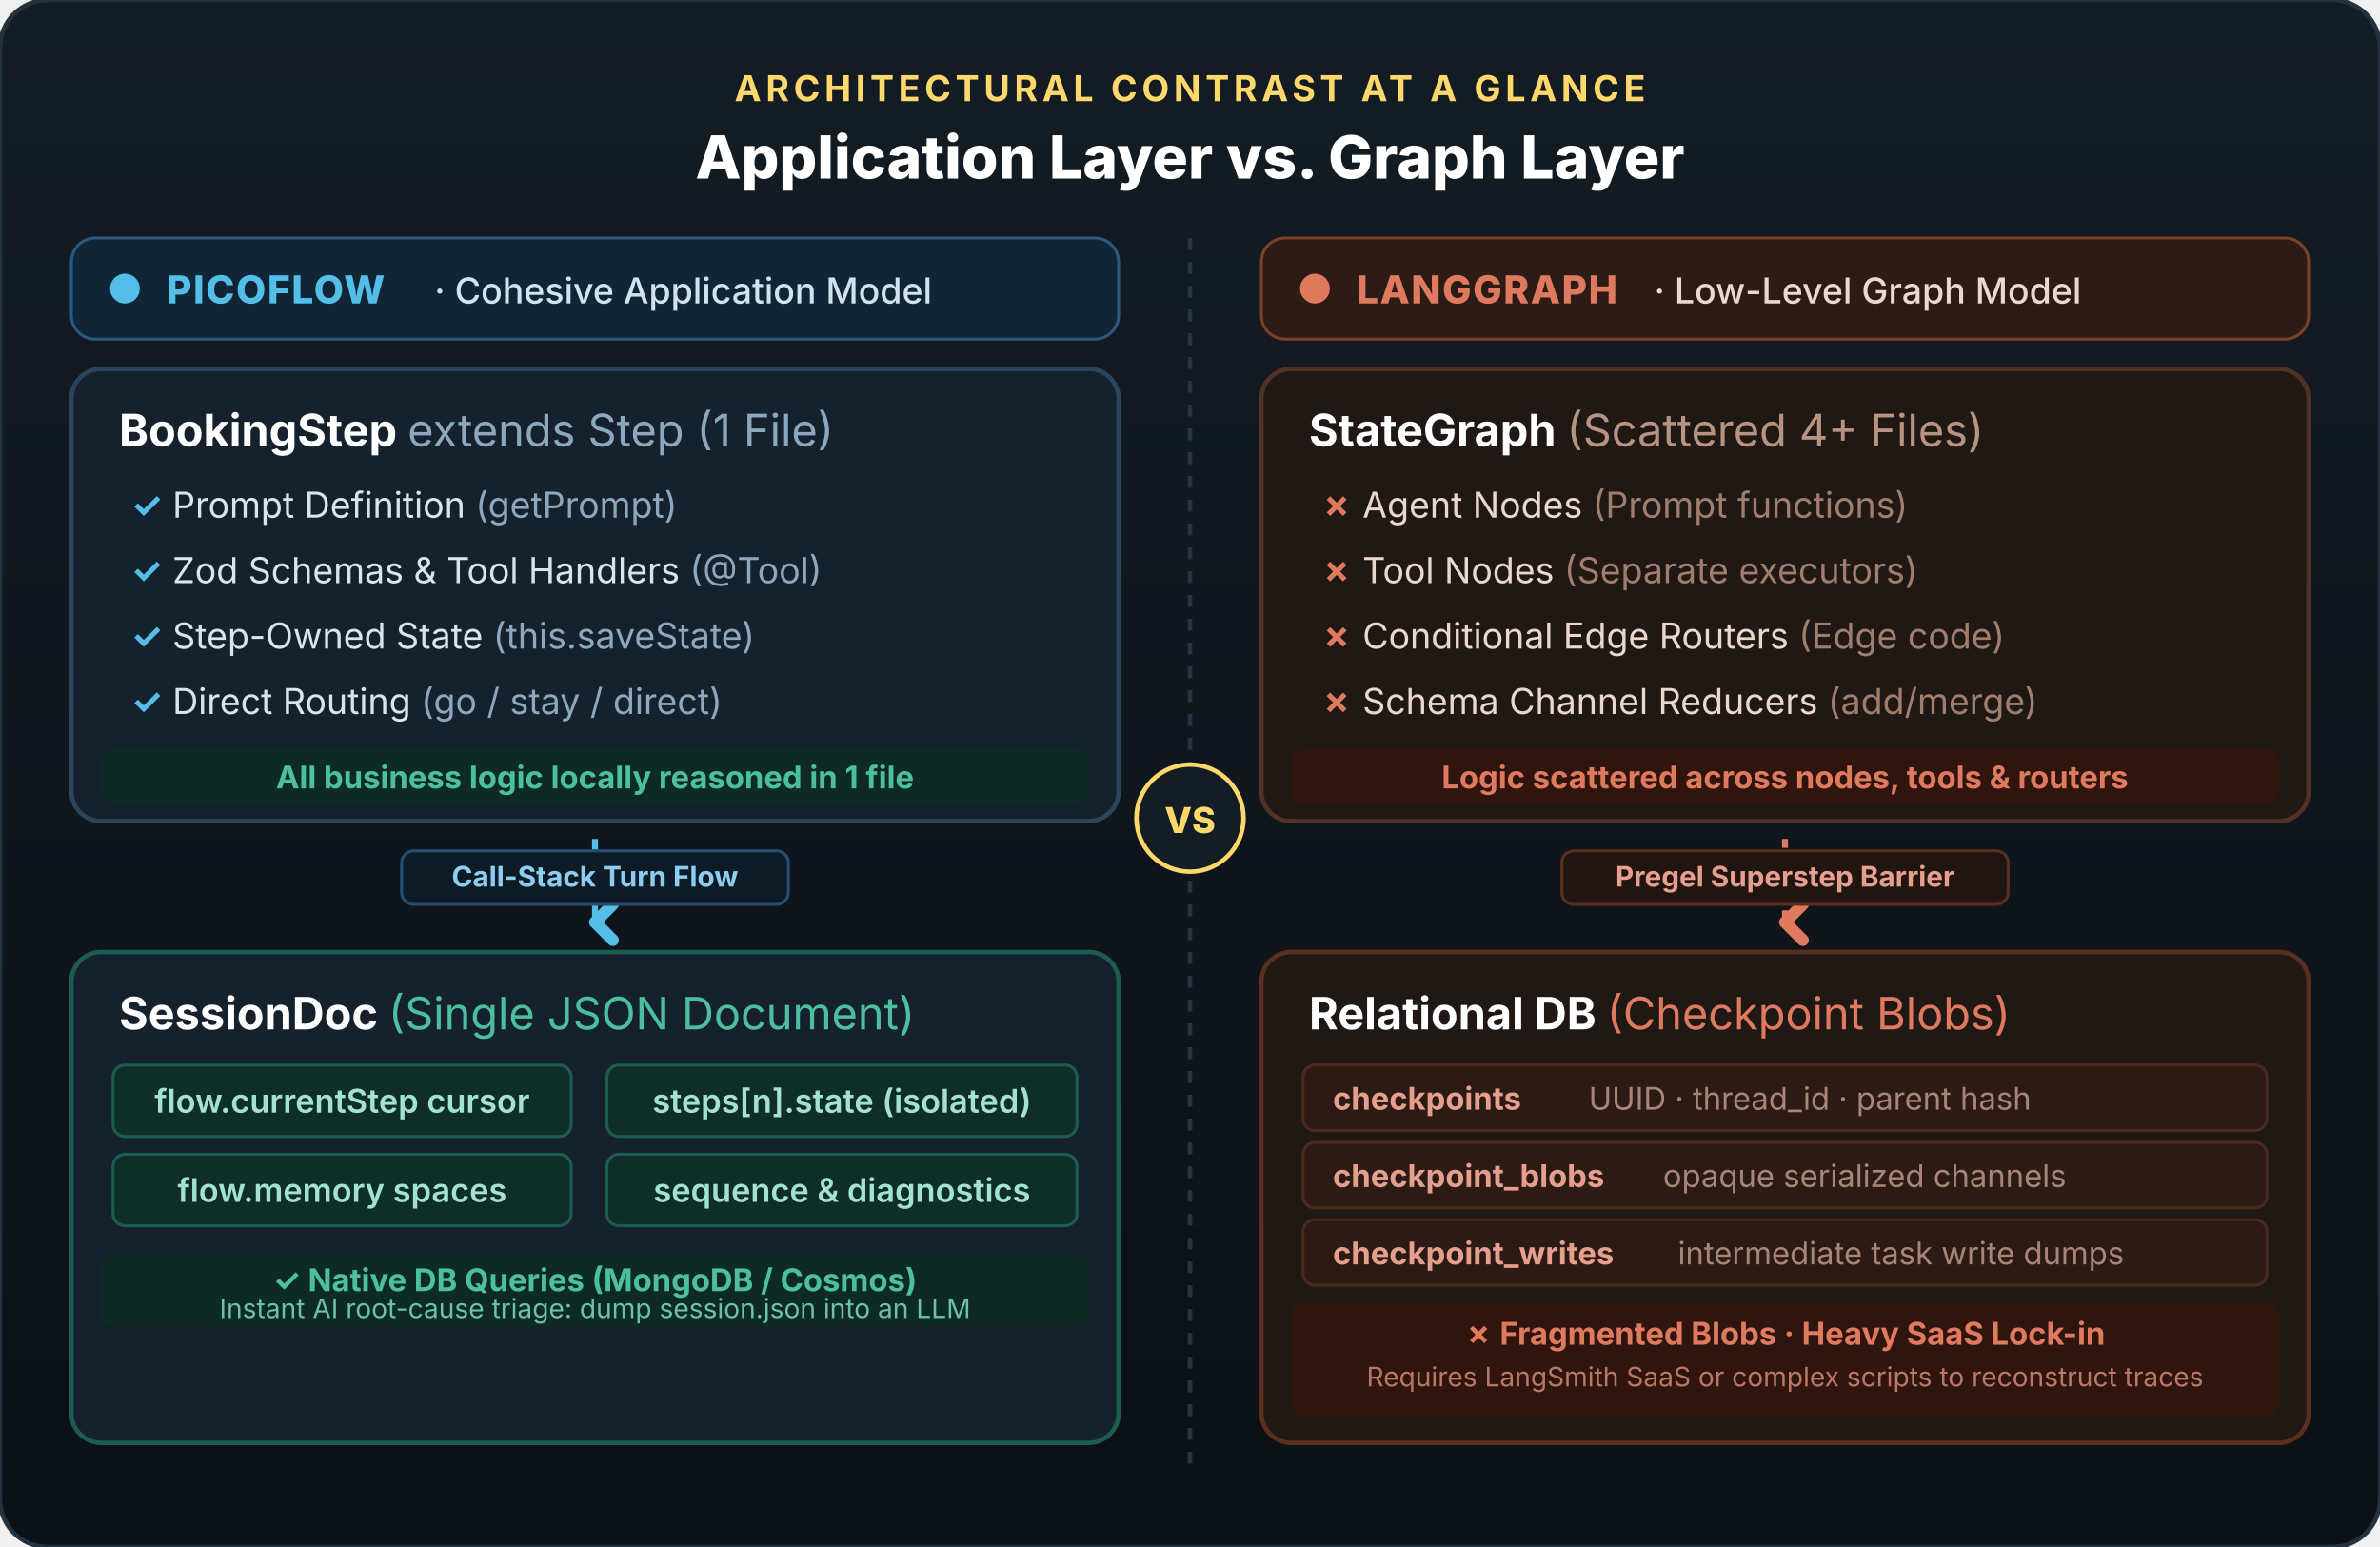
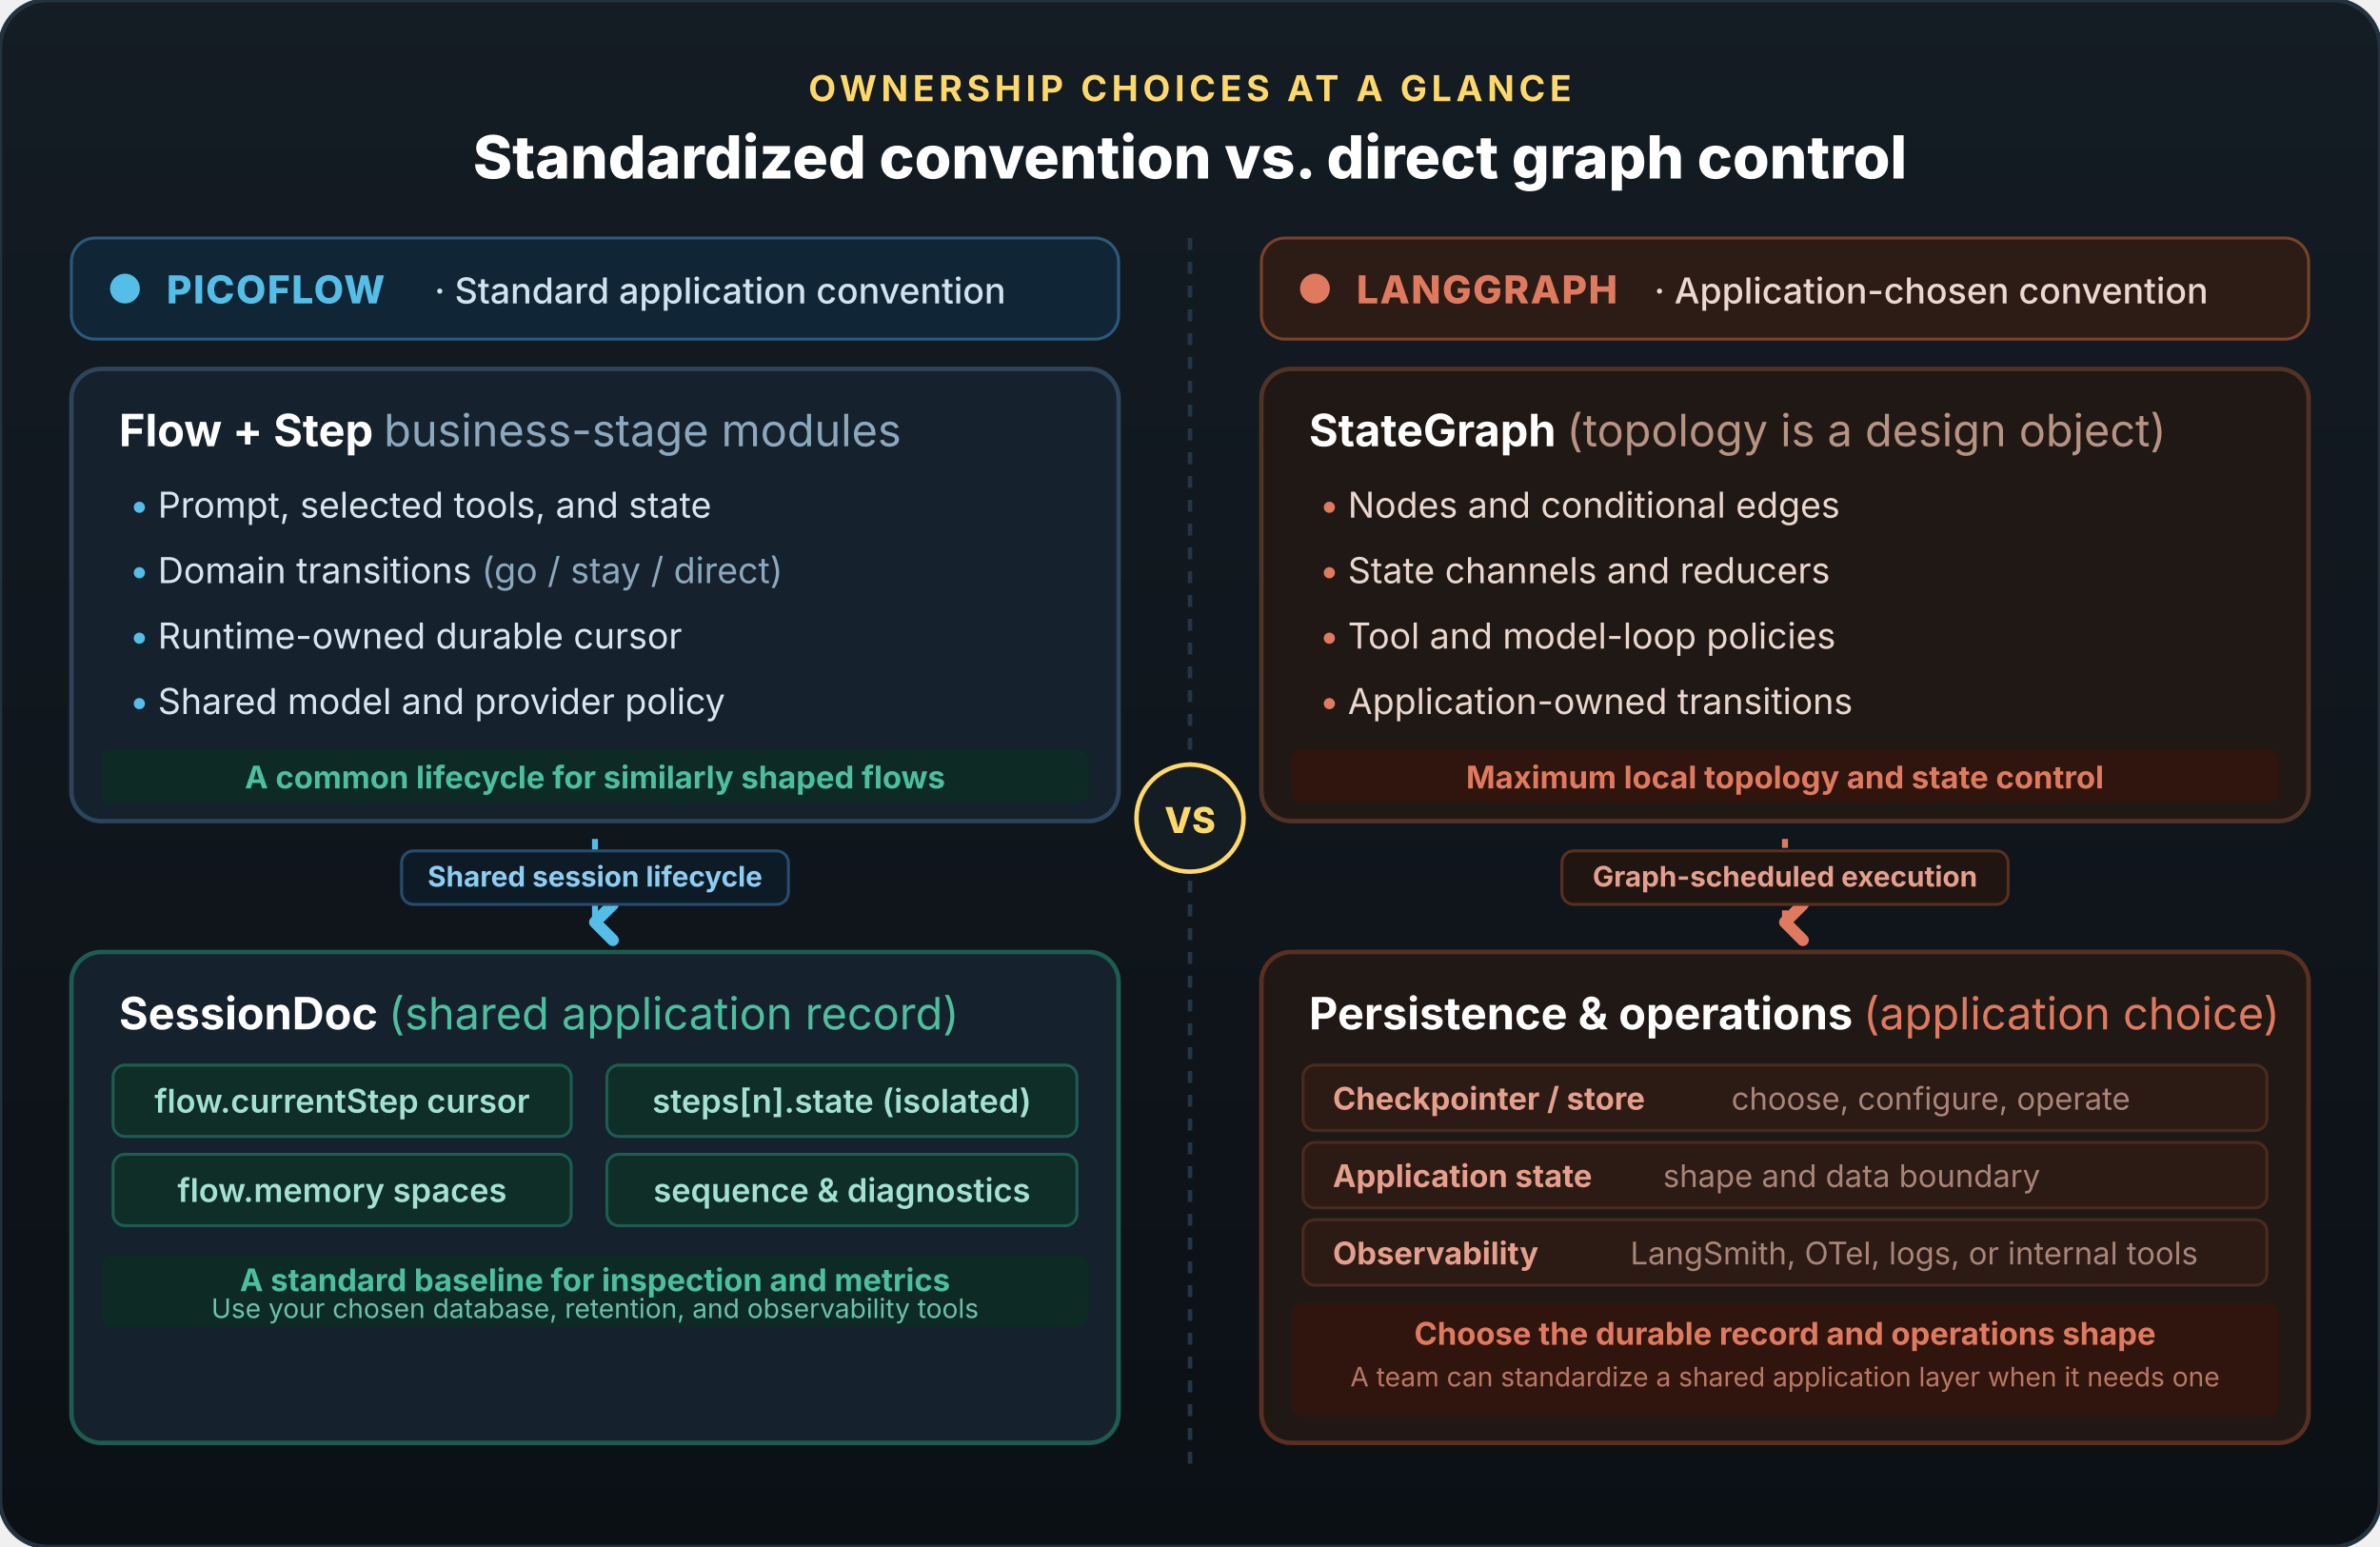
<svg xmlns="http://www.w3.org/2000/svg" viewBox="0 0 800 520" width="100%" height="auto" role="img" aria-labelledby="title desc">
  <defs>
    <linearGradient id="canvas-bg" x1="0" y1="0" x2="0" y2="1">
      <stop offset="0%" stop-color="#141c24" />
      <stop offset="100%" stop-color="#0b1015" />
    </linearGradient>
    <marker id="arrow-down-blue" markerWidth="8" markerHeight="8" refX="4" refY="4" orient="auto">
      <path d="M1 1 L4 4 L7 1" fill="none" stroke="#54bee8" stroke-width="2" stroke-linecap="round" stroke-linejoin="round" />
    </marker>
    <marker id="arrow-down-orange" markerWidth="8" markerHeight="8" refX="4" refY="4" orient="auto">
      <path d="M1 1 L4 4 L7 1" fill="none" stroke="#e07a5f" stroke-width="2" stroke-linecap="round" stroke-linejoin="round" />
    </marker>
  </defs>
  <rect width="800" height="520" rx="16" fill="url(#canvas-bg)" stroke="#233240" stroke-width="1.5" />
-   <text x="400" y="34" fill="#ffd86c" font-family="-apple-system,BlinkMacSystemFont,Inter,Segoe UI,Roboto,sans-serif" font-size="12" font-weight="700" letter-spacing="1.5" text-anchor="middle">ARCHITECTURAL CONTRAST AT A GLANCE</text>
-   <text x="400" y="60" fill="#ffffff" font-family="-apple-system,BlinkMacSystemFont,Inter,Segoe UI,Roboto,sans-serif" font-size="20" font-weight="800" text-anchor="middle">Application Layer vs. Graph Layer</text>
+   <text x="400" y="34" fill="#ffd86c" font-family="-apple-system,BlinkMacSystemFont,Inter,Segoe UI,Roboto,sans-serif" font-size="12" font-weight="700" letter-spacing="1.5" text-anchor="middle">OWNERSHIP CHOICES AT A GLANCE</text>
+   <text x="400" y="60" fill="#ffffff" font-family="-apple-system,BlinkMacSystemFont,Inter,Segoe UI,Roboto,sans-serif" font-size="20" font-weight="800" text-anchor="middle">Standardized convention vs. direct graph control</text>
  <line x1="400" y1="80" x2="400" y2="495" stroke="#253545" stroke-width="1.5" stroke-dasharray="4 4" />
  <circle cx="400" cy="275" r="18" fill="#141c24" stroke="#ffd86c" stroke-width="1.5" />
  <text x="400" y="280" fill="#ffd86c" font-family="-apple-system,BlinkMacSystemFont,Inter,Segoe UI,Roboto,sans-serif" font-size="12" font-weight="800" text-anchor="middle">VS</text>
  <g transform="translate(24, 80)">
    <rect x="0" y="0" width="352" height="34" rx="8" fill="#102636" stroke="#2b597d" stroke-width="1" />
    <circle cx="18" cy="17" r="5" fill="#54bee8" />
    <text x="32" y="22" fill="#54bee8" font-family="-apple-system,BlinkMacSystemFont,Inter,Segoe UI,Roboto,sans-serif" font-size="13" font-weight="800" letter-spacing="0.5">PICOFLOW</text>
-     <text x="122" y="22" fill="#d2e3f0" font-family="-apple-system,BlinkMacSystemFont,Inter,Segoe UI,Roboto,sans-serif" font-size="12" font-weight="500">· Cohesive Application Model</text>
+     <text x="122" y="22" fill="#d2e3f0" font-family="-apple-system,BlinkMacSystemFont,Inter,Segoe UI,Roboto,sans-serif" font-size="12" font-weight="500">· Standard application convention</text>
    <rect x="0" y="44" width="352" height="152" rx="10" fill="#15212c" stroke="#2c455c" stroke-width="1.5" />
-     <text x="16" y="70" fill="#ffffff" font-family="-apple-system,BlinkMacSystemFont,Inter,Segoe UI,Roboto,sans-serif" font-size="15" font-weight="700">BookingStep <tspan fill="#8ca8be" font-weight="400">extends Step (1 File)</tspan>
+     <text x="16" y="70" fill="#ffffff" font-family="-apple-system,BlinkMacSystemFont,Inter,Segoe UI,Roboto,sans-serif" font-size="15" font-weight="700">Flow + Step <tspan fill="#8ca8be" font-weight="400">business-stage modules</tspan>
    </text>
    <g fill="#d8e5ee" font-family="-apple-system,BlinkMacSystemFont,Inter,Segoe UI,Roboto,sans-serif" font-size="12">
      <text x="20" y="94">
-         <tspan fill="#54bee8" font-weight="700">✓</tspan>  Prompt Definition <tspan fill="#8ca8be">(getPrompt)</tspan>
-       </text>
+         <tspan fill="#54bee8" font-weight="700">•</tspan>  Prompt, selected tools, and state</text>
      <text x="20" y="116">
-         <tspan fill="#54bee8" font-weight="700">✓</tspan>  Zod Schemas &amp; Tool Handlers <tspan fill="#8ca8be">(@Tool)</tspan>
+         <tspan fill="#54bee8" font-weight="700">•</tspan>  Domain transitions <tspan fill="#8ca8be">(go / stay / direct)</tspan>
      </text>
      <text x="20" y="138">
-         <tspan fill="#54bee8" font-weight="700">✓</tspan>  Step-Owned State <tspan fill="#8ca8be">(this.saveState)</tspan>
-       </text>
+         <tspan fill="#54bee8" font-weight="700">•</tspan>  Runtime-owned durable cursor</text>
      <text x="20" y="160">
-         <tspan fill="#54bee8" font-weight="700">✓</tspan>  Direct Routing <tspan fill="#8ca8be">(go / stay / direct)</tspan>
-       </text>
+         <tspan fill="#54bee8" font-weight="700">•</tspan>  Shared model and provider policy</text>
    </g>
    <rect x="10" y="172" width="332" height="18" rx="4" fill="#0d2b24" />
-     <text x="176" y="185" fill="#4cbf9f" font-family="-apple-system,BlinkMacSystemFont,Inter,Segoe UI,Roboto,sans-serif" font-size="10.5" font-weight="700" text-anchor="middle">All business logic locally reasoned in 1 file</text>
+     <text x="176" y="185" fill="#4cbf9f" font-family="-apple-system,BlinkMacSystemFont,Inter,Segoe UI,Roboto,sans-serif" font-size="10.5" font-weight="700" text-anchor="middle">A common lifecycle for similarly shaped flows</text>
    <g transform="translate(176, 202)">
      <line x1="0" y1="0" x2="0" y2="28" stroke="#54bee8" stroke-width="2" marker-end="url(#arrow-down-blue)" />
      <rect x="-65" y="4" width="130" height="18" rx="4" fill="#0d1b26" stroke="#254d6f" stroke-width="1" />
-       <text x="0" y="16" fill="#8ecdf2" font-family="-apple-system,BlinkMacSystemFont,Inter,Segoe UI,Roboto,sans-serif" font-size="9.5" font-weight="700" text-anchor="middle">Call-Stack Turn Flow</text>
+       <text x="0" y="16" fill="#8ecdf2" font-family="-apple-system,BlinkMacSystemFont,Inter,Segoe UI,Roboto,sans-serif" font-size="9.5" font-weight="700" text-anchor="middle">Shared session lifecycle</text>
    </g>
    <rect x="0" y="240" width="352" height="165" rx="10" fill="#15212c" stroke="#1d5c50" stroke-width="1.5" />
-     <text x="16" y="266" fill="#ffffff" font-family="-apple-system,BlinkMacSystemFont,Inter,Segoe UI,Roboto,sans-serif" font-size="15" font-weight="700">SessionDoc <tspan fill="#4cbf9f" font-weight="400">(Single JSON Document)</tspan>
+     <text x="16" y="266" fill="#ffffff" font-family="-apple-system,BlinkMacSystemFont,Inter,Segoe UI,Roboto,sans-serif" font-size="15" font-weight="700">SessionDoc <tspan fill="#4cbf9f" font-weight="400">(shared application record)</tspan>
    </text>
    <g font-family="-apple-system,BlinkMacSystemFont,Inter,Segoe UI,Roboto,sans-serif" font-size="11" font-weight="600">
      <rect x="14" y="278" width="154" height="24" rx="4" fill="#0f2e27" stroke="#1d5c50" stroke-width="1" />
      <text x="91" y="294" fill="#a3e2d3" text-anchor="middle">flow.currentStep cursor</text>
      <rect x="180" y="278" width="158" height="24" rx="4" fill="#0f2e27" stroke="#1d5c50" stroke-width="1" />
      <text x="259" y="294" fill="#a3e2d3" text-anchor="middle">steps[n].state (isolated)</text>
      <rect x="14" y="308" width="154" height="24" rx="4" fill="#0f2e27" stroke="#1d5c50" stroke-width="1" />
      <text x="91" y="324" fill="#a3e2d3" text-anchor="middle">flow.memory spaces</text>
      <rect x="180" y="308" width="158" height="24" rx="4" fill="#0f2e27" stroke="#1d5c50" stroke-width="1" />
      <text x="259" y="324" fill="#a3e2d3" text-anchor="middle">sequence &amp; diagnostics</text>
    </g>
    <rect x="10" y="342" width="332" height="24" rx="4" fill="#0d2b24" />
-     <text x="176" y="354" fill="#4cbf9f" font-family="-apple-system,BlinkMacSystemFont,Inter,Segoe UI,Roboto,sans-serif" font-size="10.5" font-weight="700" text-anchor="middle">✓ Native DB Queries (MongoDB / Cosmos)</text>
-     <text x="176" y="363" fill="#6dbfae" font-family="-apple-system,BlinkMacSystemFont,Inter,Segoe UI,Roboto,sans-serif" font-size="9" text-anchor="middle">Instant AI root-cause triage: dump session.json into an LLM</text>
+     <text x="176" y="354" fill="#4cbf9f" font-family="-apple-system,BlinkMacSystemFont,Inter,Segoe UI,Roboto,sans-serif" font-size="10.5" font-weight="700" text-anchor="middle">A standard baseline for inspection and metrics</text>
+     <text x="176" y="363" fill="#6dbfae" font-family="-apple-system,BlinkMacSystemFont,Inter,Segoe UI,Roboto,sans-serif" font-size="9" text-anchor="middle">Use your chosen database, retention, and observability tools</text>
  </g>
  <g transform="translate(424, 80)">
    <rect x="0" y="0" width="352" height="34" rx="8" fill="#2d1c16" stroke="#7a4128" stroke-width="1" />
    <circle cx="18" cy="17" r="5" fill="#e07a5f" />
    <text x="32" y="22" fill="#e07a5f" font-family="-apple-system,BlinkMacSystemFont,Inter,Segoe UI,Roboto,sans-serif" font-size="13" font-weight="800" letter-spacing="0.5">LANGGRAPH</text>
-     <text x="132" y="22" fill="#ebd9d0" font-family="-apple-system,BlinkMacSystemFont,Inter,Segoe UI,Roboto,sans-serif" font-size="12" font-weight="500">· Low-Level Graph Model</text>
+     <text x="132" y="22" fill="#ebd9d0" font-family="-apple-system,BlinkMacSystemFont,Inter,Segoe UI,Roboto,sans-serif" font-size="12" font-weight="500">· Application-chosen convention</text>
    <rect x="0" y="44" width="352" height="152" rx="10" fill="#201815" stroke="#523224" stroke-width="1.5" />
-     <text x="16" y="70" fill="#ffffff" font-family="-apple-system,BlinkMacSystemFont,Inter,Segoe UI,Roboto,sans-serif" font-size="15" font-weight="700">StateGraph <tspan fill="#b89382" font-weight="400">(Scattered 4+ Files)</tspan>
+     <text x="16" y="70" fill="#ffffff" font-family="-apple-system,BlinkMacSystemFont,Inter,Segoe UI,Roboto,sans-serif" font-size="15" font-weight="700">StateGraph <tspan fill="#b89382" font-weight="400">(topology is a design object)</tspan>
    </text>
    <g fill="#ead7ce" font-family="-apple-system,BlinkMacSystemFont,Inter,Segoe UI,Roboto,sans-serif" font-size="12">
      <text x="20" y="94">
-         <tspan fill="#e07a5f" font-weight="700">✗</tspan>  Agent Nodes <tspan fill="#a07d6d">(Prompt functions)</tspan>
-       </text>
+         <tspan fill="#e07a5f" font-weight="700">•</tspan>  Nodes and conditional edges</text>
      <text x="20" y="116">
-         <tspan fill="#e07a5f" font-weight="700">✗</tspan>  Tool Nodes <tspan fill="#a07d6d">(Separate executors)</tspan>
-       </text>
+         <tspan fill="#e07a5f" font-weight="700">•</tspan>  State channels and reducers</text>
      <text x="20" y="138">
-         <tspan fill="#e07a5f" font-weight="700">✗</tspan>  Conditional Edge Routers <tspan fill="#a07d6d">(Edge code)</tspan>
-       </text>
+         <tspan fill="#e07a5f" font-weight="700">•</tspan>  Tool and model-loop policies</text>
      <text x="20" y="160">
-         <tspan fill="#e07a5f" font-weight="700">✗</tspan>  Schema Channel Reducers <tspan fill="#a07d6d">(add/merge)</tspan>
-       </text>
+         <tspan fill="#e07a5f" font-weight="700">•</tspan>  Application-owned transitions</text>
    </g>
    <rect x="10" y="172" width="332" height="18" rx="4" fill="#30150e" />
-     <text x="176" y="185" fill="#e07a5f" font-family="-apple-system,BlinkMacSystemFont,Inter,Segoe UI,Roboto,sans-serif" font-size="10.5" font-weight="700" text-anchor="middle">Logic scattered across nodes, tools &amp; routers</text>
+     <text x="176" y="185" fill="#e07a5f" font-family="-apple-system,BlinkMacSystemFont,Inter,Segoe UI,Roboto,sans-serif" font-size="10.5" font-weight="700" text-anchor="middle">Maximum local topology and state control</text>
    <g transform="translate(176, 202)">
      <line x1="0" y1="0" x2="0" y2="28" stroke="#e07a5f" stroke-width="2" stroke-dasharray="3 3" marker-end="url(#arrow-down-orange)" />
      <rect x="-75" y="4" width="150" height="18" rx="4" fill="#201511" stroke="#5a2f1f" stroke-width="1" />
-       <text x="0" y="16" fill="#e59f8c" font-family="-apple-system,BlinkMacSystemFont,Inter,Segoe UI,Roboto,sans-serif" font-size="9.5" font-weight="700" text-anchor="middle">Pregel Superstep Barrier</text>
+       <text x="0" y="16" fill="#e59f8c" font-family="-apple-system,BlinkMacSystemFont,Inter,Segoe UI,Roboto,sans-serif" font-size="9.5" font-weight="700" text-anchor="middle">Graph-scheduled execution</text>
    </g>
    <rect x="0" y="240" width="352" height="165" rx="10" fill="#201815" stroke="#5a2f1f" stroke-width="1.5" />
-     <text x="16" y="266" fill="#ffffff" font-family="-apple-system,BlinkMacSystemFont,Inter,Segoe UI,Roboto,sans-serif" font-size="15" font-weight="700">Relational DB <tspan fill="#e07a5f" font-weight="400">(Checkpoint Blobs)</tspan>
+     <text x="16" y="266" fill="#ffffff" font-family="-apple-system,BlinkMacSystemFont,Inter,Segoe UI,Roboto,sans-serif" font-size="15" font-weight="700">Persistence &amp; operations <tspan fill="#e07a5f" font-weight="400">(application choice)</tspan>
    </text>
    <g font-family="-apple-system,BlinkMacSystemFont,Inter,Segoe UI,Roboto,sans-serif" font-size="10.5">
      <rect x="14" y="278" width="324" height="22" rx="4" fill="#2c1a14" stroke="#4a2a1f" stroke-width="1" />
-       <text x="24" y="293" fill="#e59f8c" font-weight="700">checkpoints</text>
-       <text x="110" y="293" fill="#a88577">UUID · thread_id · parent hash</text>
+       <text x="24" y="293" fill="#e59f8c" font-weight="700">Checkpointer / store</text>
+       <text x="158" y="293" fill="#a88577">choose, configure, operate</text>
      <rect x="14" y="304" width="324" height="22" rx="4" fill="#2c1a14" stroke="#4a2a1f" stroke-width="1" />
-       <text x="24" y="319" fill="#e59f8c" font-weight="700">checkpoint_blobs</text>
-       <text x="135" y="319" fill="#a88577">opaque serialized channels</text>
+       <text x="24" y="319" fill="#e59f8c" font-weight="700">Application state</text>
+       <text x="135" y="319" fill="#a88577">shape and data boundary</text>
      <rect x="14" y="330" width="324" height="22" rx="4" fill="#2c1a14" stroke="#4a2a1f" stroke-width="1" />
-       <text x="24" y="345" fill="#e59f8c" font-weight="700">checkpoint_writes</text>
-       <text x="140" y="345" fill="#a88577">intermediate task write dumps</text>
+       <text x="24" y="345" fill="#e59f8c" font-weight="700">Observability</text>
+       <text x="124" y="345" fill="#a88577">LangSmith, OTel, logs, or internal tools</text>
    </g>
    <rect x="10" y="358" width="332" height="38" rx="4" fill="#30150e" />
-     <text x="176" y="372" fill="#e07a5f" font-family="-apple-system,BlinkMacSystemFont,Inter,Segoe UI,Roboto,sans-serif" font-size="10.5" font-weight="700" text-anchor="middle">✗ Fragmented Blobs · Heavy SaaS Lock-in</text>
-     <text x="176" y="386" fill="#b87865" font-family="-apple-system,BlinkMacSystemFont,Inter,Segoe UI,Roboto,sans-serif" font-size="9" text-anchor="middle">Requires LangSmith SaaS or complex scripts to reconstruct traces</text>
+     <text x="176" y="372" fill="#e07a5f" font-family="-apple-system,BlinkMacSystemFont,Inter,Segoe UI,Roboto,sans-serif" font-size="10.5" font-weight="700" text-anchor="middle">Choose the durable record and operations shape</text>
+     <text x="176" y="386" fill="#b87865" font-family="-apple-system,BlinkMacSystemFont,Inter,Segoe UI,Roboto,sans-serif" font-size="9" text-anchor="middle">A team can standardize a shared application layer when it needs one</text>
  </g>
</svg>
